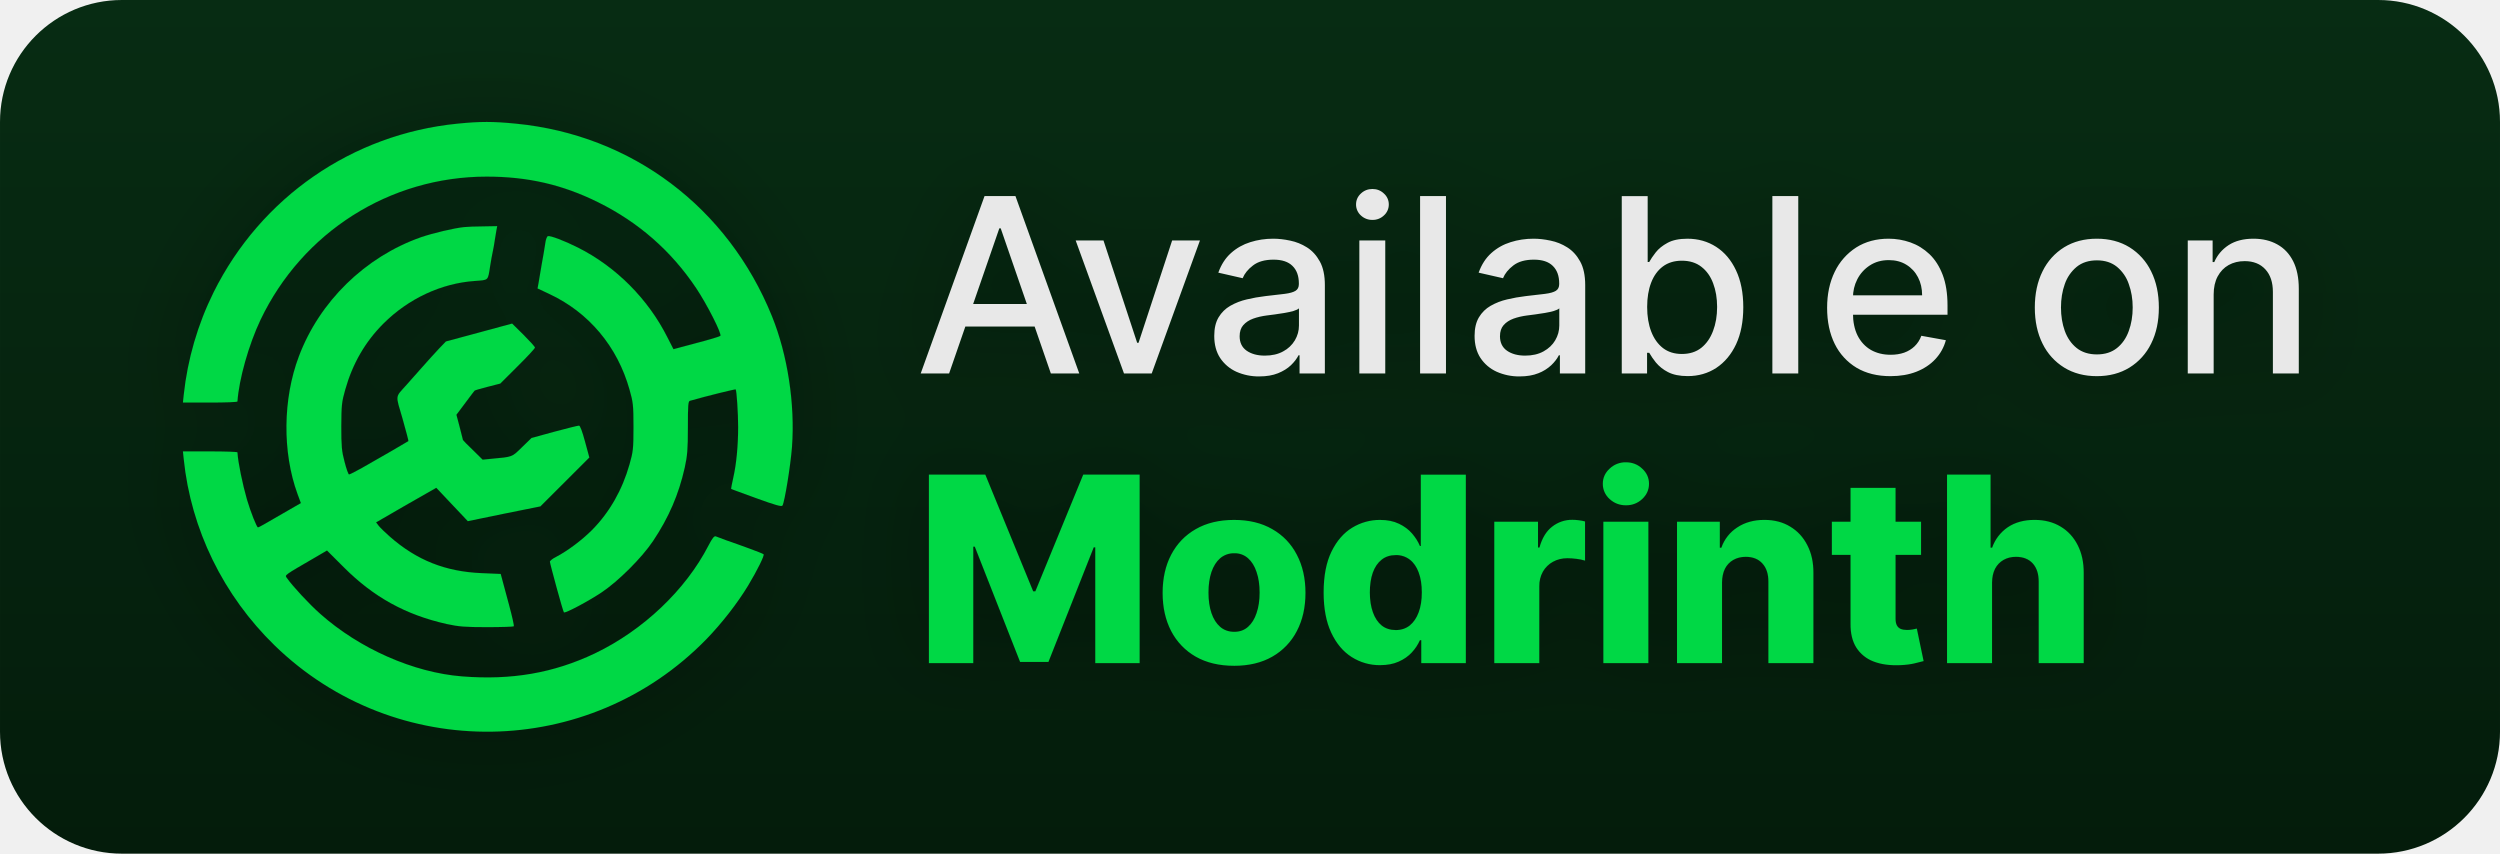
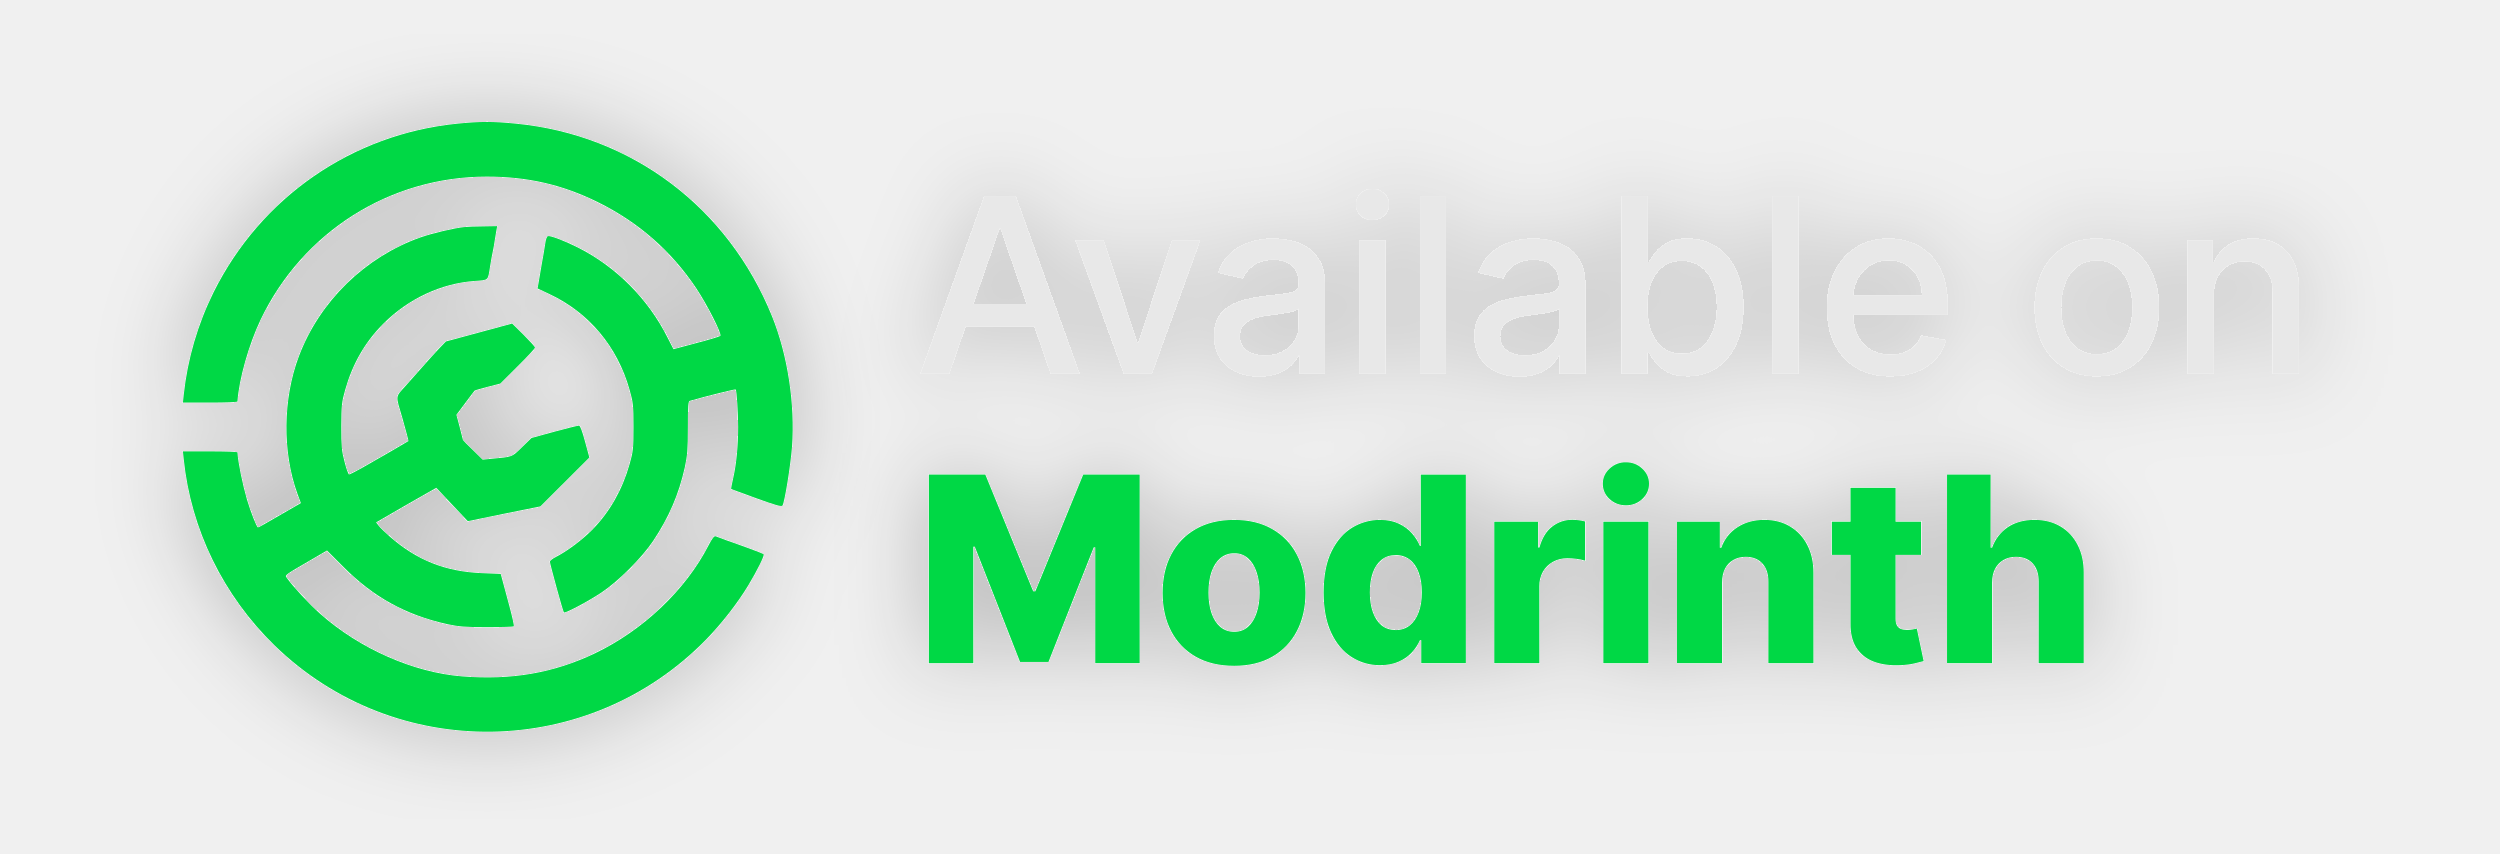
<svg xmlns="http://www.w3.org/2000/svg" width="187.429" height="64" fill="none" viewBox="0 0 164 56" version="1.1" id="svg9">
-   <rect width="164" height="56" fill="url(#a)" rx="8" id="rect1" />
+   <rect width="164" height="56" fill="url(#a)" rx="8" id="rect1" x="0" y="0" style="display:none" />
  <g fill="#00D845" filter="url(#b)" id="g2">
    <path d="M30.011 8.113C23.11 8.8 17.118 12.938 14.015 19.17a20 20 0 0 0-1.961 6.721l-.054.517h1.783c.981 0 1.784-.027 1.793-.072.098-1.45.74-3.73 1.515-5.359 2.755-5.768 8.489-9.392 14.837-9.392 2.693 0 4.975.525 7.311 1.683 2.658 1.317 4.789 3.187 6.42 5.617.723 1.077 1.721 3.045 1.596 3.151-.044.045-.758.259-1.578.472l-1.498.4-.392-.765c-1.266-2.528-3.38-4.647-5.876-5.902-.9-.454-1.828-.801-1.97-.748-.063.018-.143.232-.17.472a45 45 0 0 1-.232 1.362c-.089.517-.187 1.086-.214 1.264l-.062.33.758.356c2.603 1.21 4.485 3.454 5.278 6.285.232.819.259 1.006.259 2.448s-.027 1.629-.259 2.448c-.472 1.674-1.31 3.151-2.46 4.309-.66.667-1.633 1.389-2.337 1.753-.24.116-.428.267-.428.33.01.151.856 3.267.919 3.32.08.08 1.587-.72 2.47-1.308 1.105-.74 2.639-2.27 3.379-3.374 1.034-1.55 1.676-3.036 2.077-4.816.17-.784.205-1.184.205-2.635 0-1.442.018-1.718.134-1.745 1.088-.312 2.97-.775 3.005-.748.062.071.16 1.558.16 2.466 0 1.228-.116 2.43-.312 3.294-.089.41-.16.756-.151.765.009.018.758.285 1.658.615 1.248.454 1.658.57 1.712.48.143-.24.526-2.59.624-3.845.205-2.805-.285-6.027-1.31-8.564-2.89-7.149-9.202-11.903-16.799-12.642-1.525-.15-2.327-.15-3.834 0" id="path1" />
    <path d="M30.457 14.897c-.651.062-2.104.41-2.844.668-3.647 1.281-6.652 4.21-8.007 7.816-1.053 2.786-1.088 6.285-.09 9.018l.223.605-.82.472c-1.64.952-1.935 1.122-1.997 1.122-.08 0-.473-.989-.722-1.825-.286-.997-.589-2.44-.624-3.098-.01-.036-.812-.063-1.793-.063H12l.053.508c.473 4.602 2.595 8.946 5.974 12.231 7.927 7.692 20.58 7.505 28.31-.418 1.016-1.05 2.024-2.341 2.737-3.516.615-1.024 1.088-1.986 1.017-2.057-.036-.035-.464-.204-.954-.383-.49-.178-1.15-.418-1.472-.525-.32-.115-.642-.24-.713-.267-.098-.035-.223.116-.472.597-1.498 2.92-4.298 5.572-7.463 7.086-2.702 1.282-5.448 1.762-8.703 1.504-3.183-.249-6.732-1.816-9.308-4.104-.732-.65-1.793-1.789-2.194-2.359-.134-.196-.205-.142 1.864-1.344l.775-.454 1.097 1.095c1.962 1.967 4.066 3.125 6.759 3.73.793.17 1.177.205 2.639.205.936 0 1.73-.027 1.756-.054.036-.026-.107-.65-.303-1.38s-.401-1.486-.455-1.691l-.098-.365-1.257-.053c-2.371-.098-4.253-.846-6.018-2.395-.295-.258-.624-.579-.723-.703l-.178-.232 1.97-1.14 1.98-1.13 2.069 2.19 2.38-.49 2.381-.48 3.21-3.205-.285-1.05c-.179-.668-.321-1.042-.393-1.042-.071 0-.793.178-1.614.4l-1.498.41-.624.605c-.677.66-.58.632-2.05.766l-.535.053-.642-.632c-.357-.338-.651-.64-.651-.659 0-.026-.098-.4-.214-.845l-.214-.81.58-.775c.32-.436.597-.792.614-.81.01-.018.393-.133.857-.25l.829-.213 1.132-1.13c.633-.624 1.141-1.175 1.141-1.229 0-.053-.339-.427-.749-.837l-.749-.739-2.166.588-2.176.587-.446.463c-.24.259-.749.81-1.114 1.229-.366.41-.83.935-1.026 1.157-.758.855-.73.597-.258 2.217.223.792.401 1.46.383 1.469-.044.035-1.89 1.113-3.031 1.753-.428.24-.812.437-.865.437-.045 0-.178-.374-.294-.828-.188-.703-.214-1.024-.214-2.333.008-1.38.026-1.593.258-2.403.482-1.71 1.31-3.143 2.506-4.336 1.64-1.638 3.798-2.644 5.991-2.795.928-.071.856 0 1.008-.97.053-.347.134-.784.178-.98.045-.195.098-.516.125-.712.036-.196.08-.49.107-.65l.054-.284-.919.017c-.508 0-1.07.027-1.24.045" id="path2" />
  </g>
  <g filter="url(#c)" id="g4">
    <path fill="#E8E8E8" d="M62.261 24.5h-1.863l4.187-11.636h2.029L70.8 24.5h-1.864l-3.29-9.523h-.09zm.313-4.557h6.045v1.477h-6.045zm16.143-4.17L75.552 24.5h-1.818l-3.17-8.727h1.824l2.21 6.715h.09l2.205-6.715zm3.887 8.92a3.6 3.6 0 0 1-1.5-.307 2.53 2.53 0 0 1-1.063-.903q-.386-.59-.386-1.45 0-.738.284-1.215.285-.477.767-.756a4 4 0 0 1 1.08-.42q.596-.142 1.215-.216l1.273-.148q.49-.062.71-.199.222-.135.222-.443v-.04q0-.744-.42-1.153-.415-.41-1.24-.41-.857 0-1.351.382-.49.375-.677.835l-1.596-.364q.284-.795.83-1.284.551-.494 1.266-.716.717-.227 1.506-.227.523 0 1.108.125.59.12 1.102.443.517.324.847.926.33.597.33 1.551V24.5h-1.66v-1.193h-.068q-.165.33-.494.647-.33.319-.847.529t-1.238.21m.369-1.364q.705 0 1.204-.278a1.95 1.95 0 0 0 .768-.727q.267-.454.267-.972v-1.125q-.091.09-.353.17-.255.075-.585.131-.33.051-.642.097l-.523.068q-.494.063-.903.21-.403.148-.648.426-.238.273-.238.728 0 .63.466.954.465.318 1.187.318m6.2 1.17v-8.726h1.7V24.5zm.858-10.073a1.08 1.08 0 0 1-.761-.296.96.96 0 0 1-.313-.715q0-.421.313-.716.318-.301.761-.301.444 0 .756.3a.94.94 0 0 1 .318.717.95.95 0 0 1-.318.716 1.06 1.06 0 0 1-.756.295m4.825-1.562V24.5h-1.698V12.864zm4.826 11.829a3.6 3.6 0 0 1-1.5-.307 2.53 2.53 0 0 1-1.063-.903q-.386-.59-.386-1.45 0-.738.284-1.215t.767-.756a4 4 0 0 1 1.08-.42q.596-.142 1.216-.216l1.272-.148q.49-.062.71-.199.222-.135.222-.443v-.04q0-.744-.42-1.153-.415-.41-1.239-.41-.858 0-1.352.382-.489.375-.676.835L97 17.886q.284-.795.83-1.284.551-.494 1.267-.716.716-.227 1.505-.227.523 0 1.108.125.592.12 1.102.443.517.324.847.926.33.597.33 1.551V24.5h-1.659v-1.193h-.069q-.165.33-.494.647a2.6 2.6 0 0 1-.847.529q-.516.21-1.238.21m.369-1.364q.704 0 1.205-.278.505-.279.767-.727.267-.454.267-.972v-1.125q-.091.09-.353.17-.255.075-.585.131-.329.051-.642.097l-.523.068q-.494.063-.903.21-.403.148-.648.426-.238.273-.238.728 0 .63.466.954.465.318 1.187.318m6.337 1.17V12.865h1.699v4.323h.102q.147-.272.426-.63t.773-.625q.494-.273 1.307-.273 1.056 0 1.886.534.83.535 1.301 1.54.477 1.005.477 2.42t-.471 2.426q-.472 1.005-1.296 1.552-.824.54-1.88.54-.796 0-1.302-.268a2.5 2.5 0 0 1-.784-.625 5 5 0 0 1-.437-.636h-.142V24.5zm1.665-4.363q0 .921.267 1.614t.772 1.085q.506.386 1.239.386.761 0 1.273-.403.511-.41.772-1.108.267-.698.267-1.574 0-.864-.261-1.551-.255-.687-.773-1.085-.511-.398-1.278-.398-.739 0-1.25.38-.506.382-.767 1.063-.261.682-.261 1.591m9.913-7.272V24.5h-1.699V12.864zm6.047 11.812q-1.29 0-2.222-.551a3.74 3.74 0 0 1-1.432-1.563q-.5-1.011-.5-2.369 0-1.341.5-2.364a3.9 3.9 0 0 1 1.409-1.596q.91-.574 2.125-.574.74 0 1.432.244.693.245 1.245.767.55.523.869 1.358.318.83.318 2.017v.602h-6.937v-1.272h5.272q0-.67-.272-1.188a2.07 2.07 0 0 0-.767-.824q-.49-.3-1.148-.3-.716 0-1.25.352a2.36 2.36 0 0 0-.818.909q-.284.556-.284 1.21v.994q0 .876.306 1.489.313.613.87.937.557.319 1.301.319.483 0 .88-.137.399-.143.688-.42.29-.279.443-.688l1.608.29q-.194.71-.693 1.244-.494.529-1.244.824-.745.29-1.699.29m13.54 0q-1.228 0-2.143-.563a3.8 3.8 0 0 1-1.42-1.573q-.506-1.012-.506-2.364 0-1.358.506-2.375a3.8 3.8 0 0 1 1.42-1.58q.915-.562 2.143-.562t2.142.562a3.8 3.8 0 0 1 1.42 1.58q.506 1.017.506 2.375 0 1.353-.506 2.364a3.8 3.8 0 0 1-1.42 1.573q-.915.563-2.142.563m.005-1.426q.796 0 1.318-.42.523-.42.773-1.12.256-.7.256-1.54 0-.835-.256-1.534a2.5 2.5 0 0 0-.773-1.13q-.523-.427-1.318-.427-.801 0-1.329.427a2.54 2.54 0 0 0-.779 1.13q-.25.699-.25 1.534 0 .84.25 1.54.256.7.779 1.12.528.42 1.329.42m7.658-3.932V24.5h-1.699v-8.727h1.631v1.42h.108q.3-.693.943-1.114.648-.42 1.63-.42.893 0 1.563.375.67.37 1.04 1.102.369.733.369 1.813v5.55h-1.699v-5.346q0-.948-.494-1.483-.495-.54-1.358-.54-.59 0-1.051.256-.455.255-.722.75-.261.489-.261 1.182" id="path3" />
    <path fill="#00D845" d="M60.936 31.136h3.7l3.14 7.655h.144l3.14-7.655h3.7V43.5h-2.91v-7.595h-.102l-2.97 7.516h-1.86l-2.97-7.558h-.102V43.5h-2.91zm20.017 12.539q-1.46 0-2.512-.598A4.1 4.1 0 0 1 76.83 41.4q-.561-1.08-.561-2.505 0-1.431.561-2.506.568-1.08 1.612-1.678 1.05-.603 2.512-.604 1.461 0 2.505.604 1.05.597 1.612 1.678.567 1.075.567 2.506 0 1.425-.567 2.505a4.07 4.07 0 0 1-1.612 1.678q-1.044.598-2.505.598m.018-2.228q.531 0 .9-.326.368-.326.56-.905.2-.58.2-1.34 0-.773-.2-1.353-.192-.58-.56-.905a1.3 1.3 0 0 0-.9-.326 1.38 1.38 0 0 0-.93.326q-.374.326-.573.905-.194.58-.194 1.352 0 .762.194 1.34.198.58.573.906.381.327.93.326m9.565 2.186a3.4 3.4 0 0 1-1.865-.532q-.84-.531-1.34-1.593-.501-1.063-.501-2.639 0-1.636.519-2.692.52-1.056 1.358-1.563a3.47 3.47 0 0 1 1.817-.508q.73 0 1.25.254.52.247.857.64.338.392.513.815h.06v-4.679h2.953V43.5h-2.922v-1.503h-.09a2.9 2.9 0 0 1-.532.803q-.344.374-.863.603-.513.23-1.214.23m1.026-2.3q.538 0 .918-.302.38-.308.586-.864t.205-1.303q0-.762-.205-1.31-.2-.55-.586-.846a1.45 1.45 0 0 0-.918-.295q-.549 0-.93.301-.38.302-.579.852-.193.549-.193 1.297 0 .75.2 1.304.198.555.573.864.38.301.93.302m6.462 2.167v-9.273h2.867v1.69h.097q.253-.917.827-1.364a2.1 2.1 0 0 1 1.334-.453q.206 0 .423.03.216.025.404.079v2.566a3 3 0 0 0-.555-.115 5 5 0 0 0-.604-.042q-.525 0-.948.235a1.7 1.7 0 0 0-.658.646 1.9 1.9 0 0 0-.235.966V43.5zm7.155 0v-9.273h2.952V43.5zm1.479-10.353q-.622 0-1.069-.411a1.32 1.32 0 0 1-.446-1.002q0-.58.446-.99a1.5 1.5 0 0 1 1.069-.417q.628 0 1.068.417.447.41.447.99 0 .585-.447 1.002a1.5 1.5 0 0 1-1.068.41m6.304 5.065V43.5h-2.952v-9.273h2.807v1.703h.103a2.6 2.6 0 0 1 1.05-1.335q.743-.489 1.769-.489.978 0 1.696.441.725.434 1.123 1.22.405.778.399 1.823v5.91h-2.952v-5.33q.006-.773-.393-1.208-.392-.435-1.093-.435-.464 0-.821.205a1.36 1.36 0 0 0-.543.574q-.187.374-.193.906m13.056-3.985V36.4h-5.849v-2.173zm-4.624-2.221h2.952v8.578q0 .272.085.44.09.164.259.236.17.066.405.067.168 0 .356-.03a6 6 0 0 0 .29-.061l.446 2.131q-.212.06-.597.15-.381.092-.912.116-1.038.048-1.781-.242a2.3 2.3 0 0 1-1.129-.917q-.386-.622-.374-1.564zm9.282 6.206V43.5h-2.952V31.136h2.855v4.793h.103a2.7 2.7 0 0 1 1.026-1.34q.719-.483 1.757-.483.978 0 1.702.435.725.429 1.123 1.213.405.785.399 1.836v5.91h-2.952v-5.33q.006-.773-.387-1.208-.392-.435-1.105-.435-.464 0-.821.205a1.4 1.4 0 0 0-.549.574q-.193.374-.199.906" id="path4" />
  </g>
  <rect width="161.9" height="53.9" x="1.05" y="1.05" stroke="#ffffff" stroke-opacity="0.15" stroke-width="2.1" rx="6.95" id="rect4" style="display:none" />
  <defs id="defs9">
    <filter id="b" width="51.429" height="51.429" x="6.286" y="2.286" color-interpolation-filters="sRGB" filterUnits="userSpaceOnUse">
      <feFlood flood-opacity="0" result="BackgroundImageFix" id="feFlood4" />
      <feColorMatrix in="SourceAlpha" result="hardAlpha" values="0 0 0 0 0 0 0 0 0 0 0 0 0 0 0 0 0 0 127 0" id="feColorMatrix4" />
      <feOffset id="feOffset4" />
      <feGaussianBlur stdDeviation="2.857" id="feGaussianBlur4" />
      <feComposite in2="hardAlpha" operator="out" id="feComposite4" />
      <feColorMatrix values="0 0 0 0 0 0 0 0 0 0 0 0 0 0 0 0 0 0 0.25 0" id="feColorMatrix5" />
      <feBlend in2="BackgroundImageFix" result="effect1_dropShadow_28_626" id="feBlend5" />
      <feBlend in="SourceGraphic" in2="effect1_dropShadow_28_626" result="shape" id="feBlend6" />
    </filter>
    <filter id="c" width="103.2" height="48.2" x="54.4" y="3.9" color-interpolation-filters="sRGB" filterUnits="userSpaceOnUse">
      <feFlood flood-opacity="0" result="BackgroundImageFix" id="feFlood6" />
      <feColorMatrix in="SourceAlpha" result="hardAlpha" values="0 0 0 0 0 0 0 0 0 0 0 0 0 0 0 0 0 0 127 0" id="feColorMatrix6" />
      <feOffset id="feOffset6" />
      <feGaussianBlur stdDeviation="2.8" id="feGaussianBlur6" />
      <feComposite in2="hardAlpha" operator="out" id="feComposite6" />
      <feColorMatrix values="0 0 0 0 0 0 0 0 0 0 0 0 0 0 0 0 0 0 0.25 0" id="feColorMatrix7" />
      <feBlend in2="BackgroundImageFix" result="effect1_dropShadow_28_626" id="feBlend7" />
      <feBlend in="SourceGraphic" in2="effect1_dropShadow_28_626" result="shape" id="feBlend8" />
    </filter>
    <linearGradient id="a" x1="82" x2="82" y1="0" y2="56" gradientUnits="userSpaceOnUse">
      <stop stop-color="#072C13" id="stop8" />
      <stop offset="1" stop-color="#041C0B" id="stop9" />
    </linearGradient>
  </defs>
</svg>
